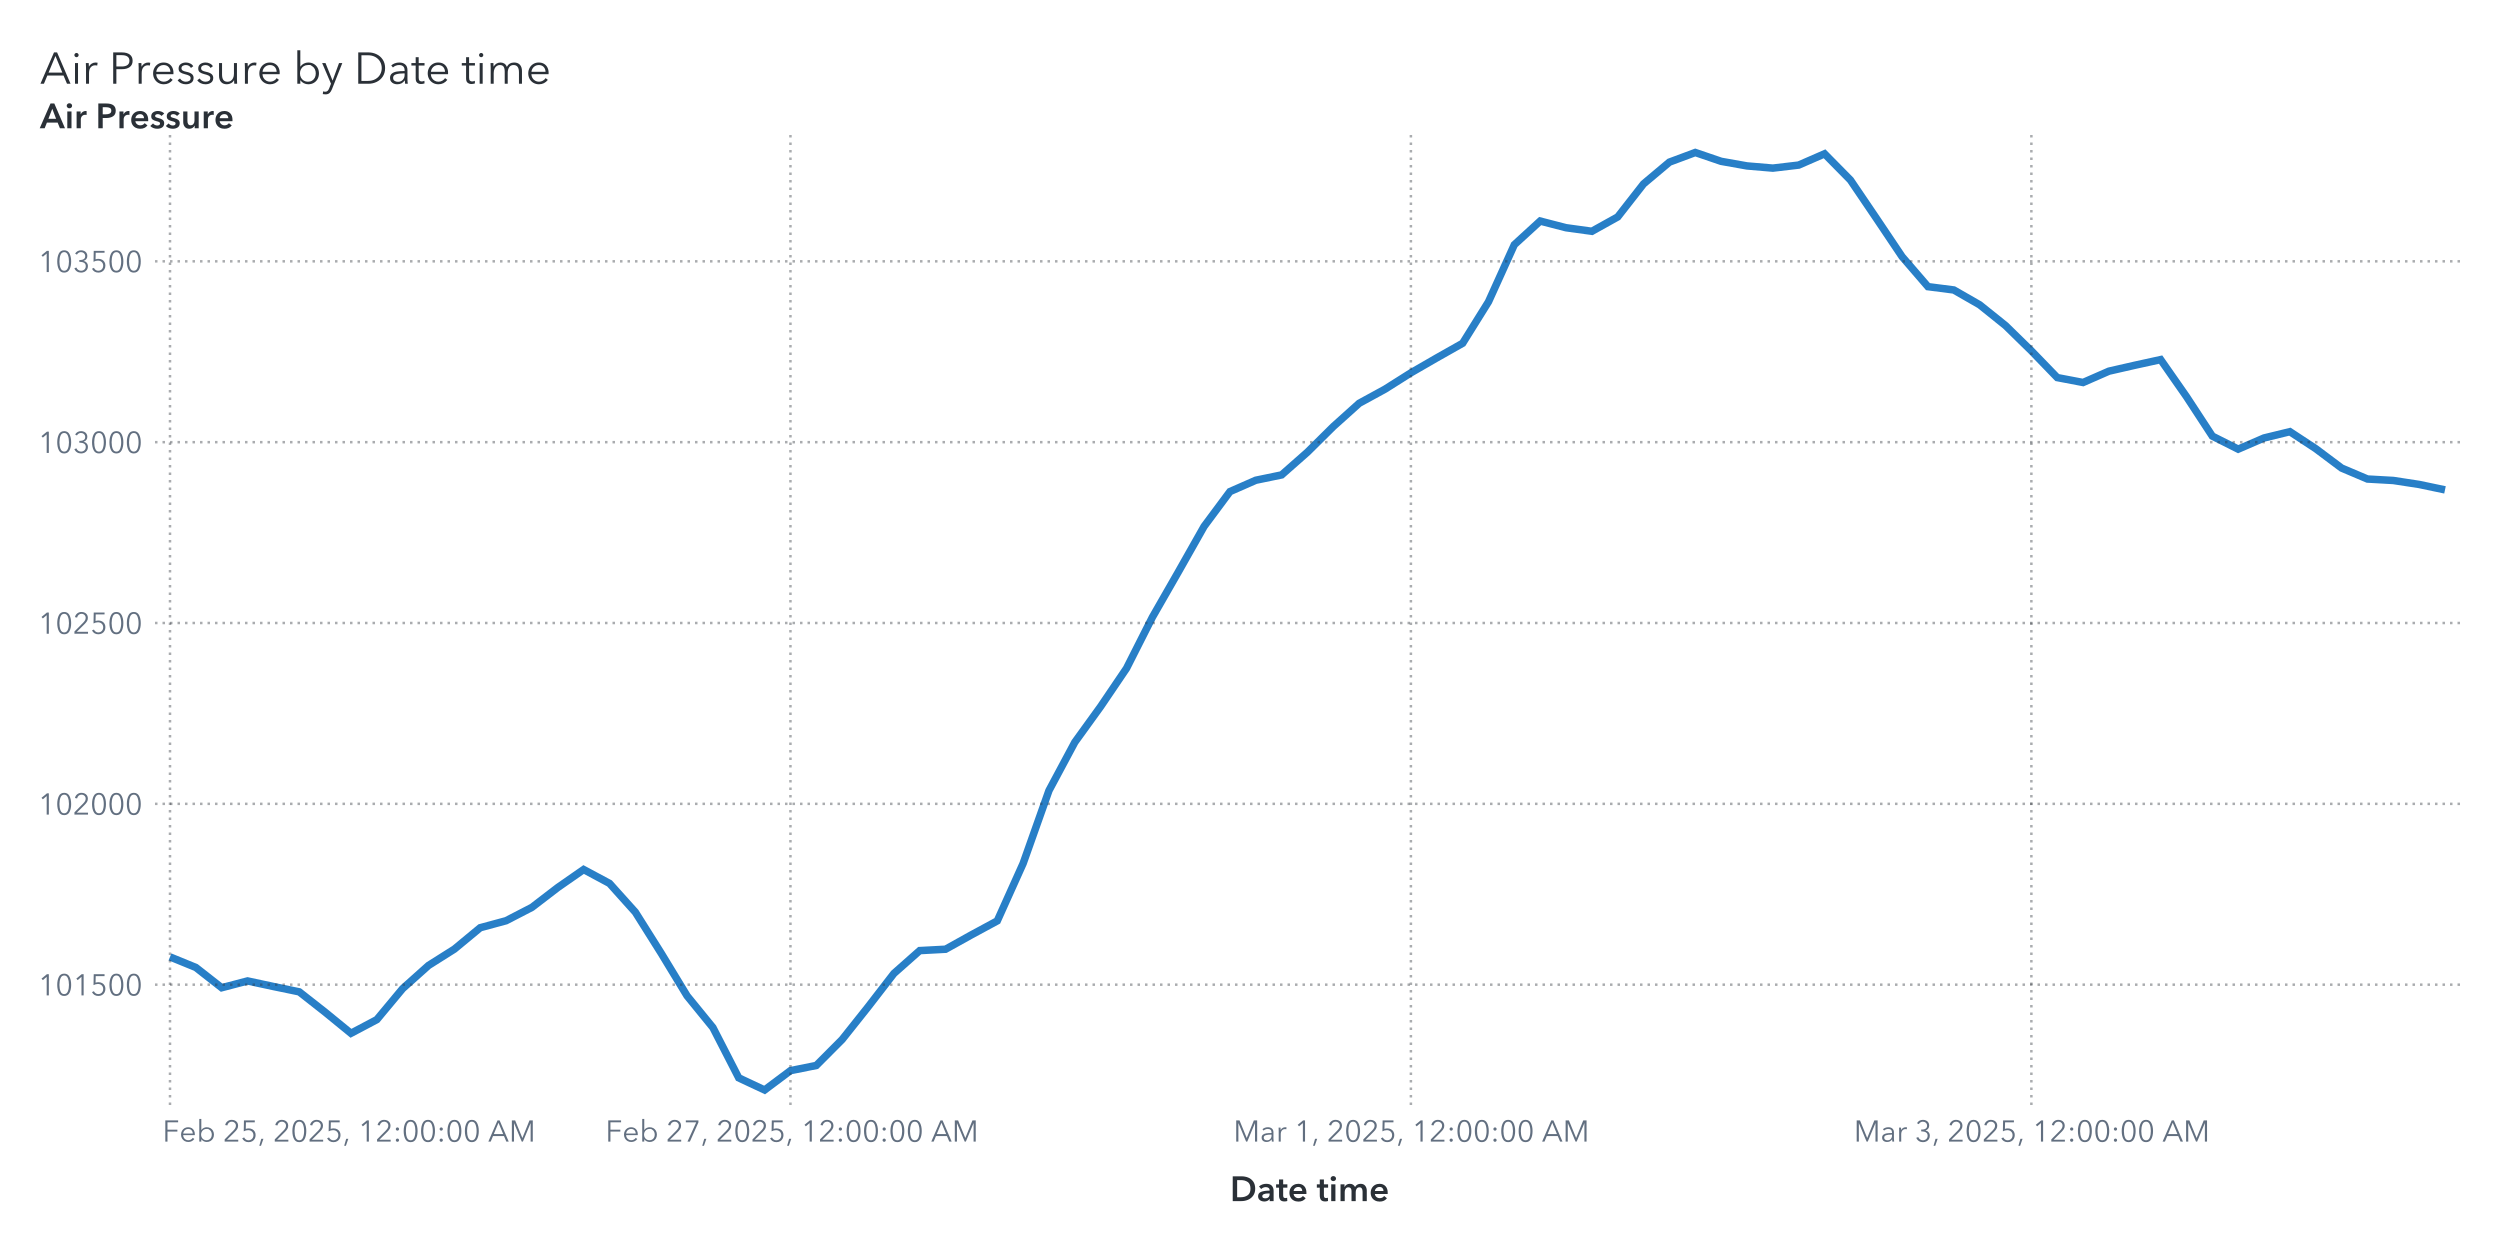
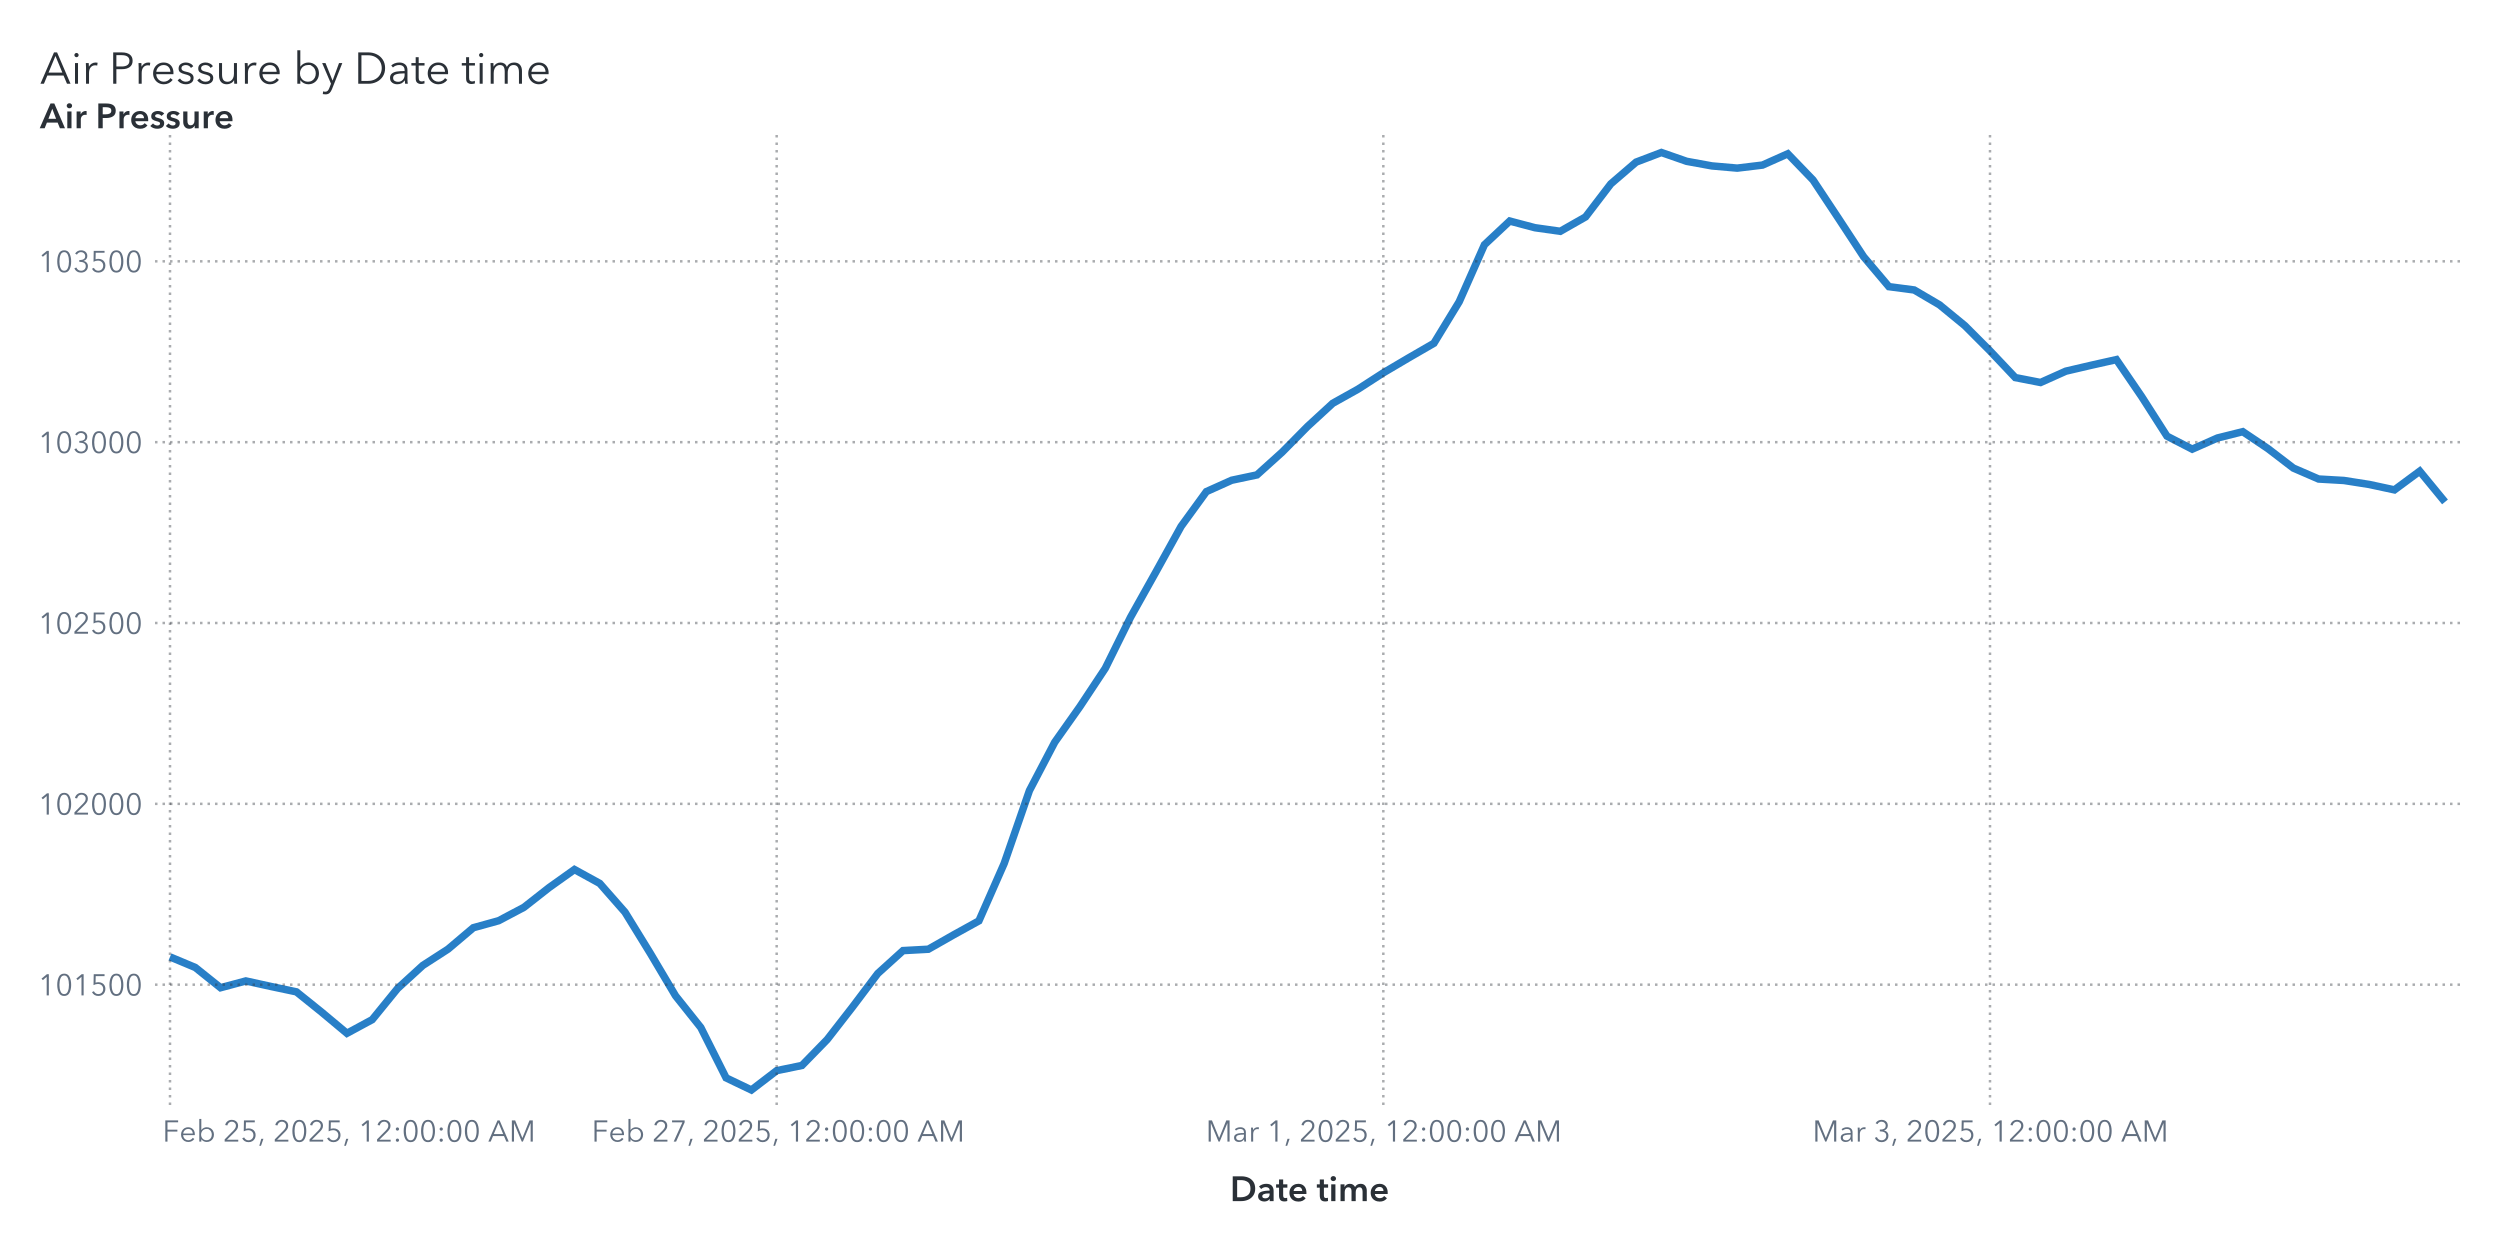
<svg xmlns="http://www.w3.org/2000/svg" xmlns:xlink="http://www.w3.org/1999/xlink" version="1.1" width="1000" height="500" viewBox="0 0 1000 500">
  <rect x="0" y="0" width="1000" height="500" fill="#ffffff">
</rect>
  <g>
    <rect x="0" y="0" rx="5" ry="5" width="1000.0" height="500.0" fill="#ffffff" opacity="0">
</rect>
    <rect x="0" y="0" rx="5" ry="5" width="1000.0" height="500.0" fill="#ffffff" opacity="0">
</rect>
    <rect x="0" y="0" rx="5" ry="5" width="1000.0" height="500.0" fill="#ffffff" opacity="0">
</rect>
    <rect x="0" y="0" rx="5" ry="5" width="1000.0" height="500.0" fill="#ffffff" opacity="0">
</rect>
    <g transform=" translate(16.0 -462.0)">
      <g transform="">
        <g fill="#2a3037" stroke="#2a3037" transform="translate(0 495.5) scale(0.0177 -0.0177)">
          <defs>
            <path id="g65/TT0" d="M89.0 0 L10.0 0 L316.0 708.0 L386.0 708.0 L690.0 0 L610.0 0 L532.0 186.0 L166.0 186.0 L89.0 0Z M193.0 252.0 L505.0 252.0 L349.0 628.0 L193.0 252.0Z">
</path>
          </defs>
          <use x="0" y="0" xlink:href="#g65/TT0" />
          <defs>
            <path id="g105/TT0" d="M125.0 600.0Q 106.0,600.0  91.5,614.0 T 77.0,648.0 Q 77.0,668.0  91.5,682.0 T 125.0,696.0 Q 144.0,696.0  158.5,682.0 T 173.0,648.0 Q 173.0,628.0  158.5,614.0 T 125.0,600.0 Z M159.0 0 L91.0 0 L91.0 468.0 L159.0 468.0 L159.0 0Z">
</path>
          </defs>
          <use x="700.0" y="0" xlink:href="#g105/TT0" />
          <defs>
            <path id="g114/TT0" d="M86.0 468.0 L151.0 468.0Q 155.0,418.0  155.0,388.0  L157.0 388.0Q 177.0,429.0  217.5,454.5 T 307.0,480.0 Q 334.0,480.0  352.0,475.0  L343.0 411.0Q 337.0,413.0  322.5,415.0 T 295.0,417.0 Q 236.0,417.0  197.0,372.5 T 158.0,240.0  L158.0 0 L90.0 0 L90.0 365.0Q 90.0,425.0  86.0,468.0 Z">
</path>
          </defs>
          <use x="950.0" y="0" xlink:href="#g114/TT0" />
          <defs>
            <path id="g80/TT0" d="M294.0 708.0Q 405.0,708.0  469.0,660.0 T 533.0,519.0 Q 533.0,426.0  468.0,377.5 T 292.0,329.0  L166.0 329.0 L166.0 0 L94.0 0 L94.0 708.0 L294.0 708.0Z M288.0 390.0Q 372.0,390.0  416.5,423.0 T 461.0,519.0 Q 461.0,583.0  416.5,614.5 T 288.0,646.0  L166.0 646.0 L166.0 390.0 L288.0 390.0Z">
</path>
          </defs>
          <use x="1560.0" y="0" xlink:href="#g80/TT0" />
          <use x="2140.0" y="0" xlink:href="#g114/TT0" />
          <defs>
            <path id="g101/TT0" d="M515.0 216.0 L127.0 216.0Q 128.0,169.0  150.5,130.5 T 212.0,69.0 T 298.0,46.0 Q 347.0,46.0  387.0,69.5 T 448.0,127.0  L499.0 87.0Q 421.0,-12.0  298.0,-12.0 Q 229.0,-12.0  174.0,20.0 T 87.5,108.0 T 56.0,234.0 Q 56.0,303.0  87.0,359.5 T 172.0,448.0 T 292.0,480.0 Q 363.0,480.0  413.5,449.5 T 490.0,366.0 T 516.0,248.0 Q 516.0,228.0  515.0,216.0 Z M292.0 423.0Q 248.0,423.0  211.5,402.0 T 153.0,345.5 T 128.0,270.0  L447.0 270.0Q 444.0,338.0  403.5,380.5 T 292.0,423.0 Z">
</path>
          </defs>
          <use x="2500.0" y="0" xlink:href="#g101/TT0" />
          <defs>
            <path id="g115/TT0" d="M224.0 423.0Q 183.0,423.0  154.0,404.5 T 125.0,350.0 Q 125.0,318.0  151.0,300.0 T 237.0,270.0 Q 320.0,253.0  359.5,220.0 T 399.0,133.0 Q 399.0,59.0  347.5,23.5 T 223.0,-12.0 Q 167.0,-12.0  118.0,11.0 T 38.0,79.0  L92.0 119.0Q 111.0,87.0  146.5,66.5 T 222.0,46.0 Q 270.0,46.0  301.0,65.5 T 332.0,128.0 Q 332.0,163.0  299.5,182.0 T 194.0,218.0 Q 136.0,232.0  98.0,258.5 T 60.0,344.0 Q 60.0,411.0  108.5,445.5 T 227.0,480.0 Q 277.0,480.0  323.0,457.5 T 391.0,396.0  L339.0 357.0Q 324.0,387.0  293.0,405.0 T 224.0,423.0 Z">
</path>
          </defs>
          <use x="3072.0" y="0" xlink:href="#g115/TT0" />
          <use x="3516.0" y="0" xlink:href="#g115/TT0" />
          <defs>
            <path id="g117/TT0" d="M426.0 80.0 L424.0 80.0Q 405.0,40.0  359.5,14.0 T 264.0,-12.0 Q 177.0,-12.0  131.5,40.0 T 86.0,181.0  L86.0 468.0 L154.0 468.0 L154.0 209.0Q 154.0,130.0  182.5,87.5 T 281.0,45.0 Q 319.0,45.0  351.0,65.5 T 403.0,127.0 T 423.0,228.0  L423.0 468.0 L491.0 468.0 L491.0 103.0Q 491.0,43.0  495.0,0  L430.0 0Q 426.0,50.0  426.0,80.0 Z">
</path>
          </defs>
          <use x="3960.0" y="0" xlink:href="#g117/TT0" />
          <use x="4541.0" y="0" xlink:href="#g114/TT0" />
          <use x="4901.0" y="0" xlink:href="#g101/TT0" />
          <defs>
            <path id="g98/TT0" d="M160.0 0 L92.0 0 L92.0 756.0 L160.0 756.0 L160.0 387.0 L162.0 387.0Q 191.0,431.0  239.0,455.5 T 339.0,480.0 Q 410.0,480.0  465.5,447.5 T 551.0,359.0 T 581.0,234.0 Q 581.0,165.0  551.0,109.0 T 465.5,20.5 T 339.0,-12.0 Q 287.0,-12.0  239.0,12.0 T 162.0,79.0  L160.0 79.0 L160.0 0Z M332.0 423.0Q 280.0,423.0  239.0,398.0 T 175.0,330.0 T 152.0,234.0 Q 152.0,181.0  175.0,138.0 T 239.0,70.5 T 332.0,46.0 Q 387.0,46.0  427.0,71.0 T 488.0,138.5 T 509.0,234.0 Q 509.0,287.0  488.0,330.0 T 427.0,398.0 T 387.0,423.0 Z">
</path>
          </defs>
          <use x="5723.0" y="0" xlink:href="#g98/TT0" />
          <defs>
            <path id="g121/TT0" d="M253.0 73.0 L398.0 468.0 L472.0 468.0 L239.0 -121.0Q 216.0,-180.0  182.5,-210.0 T 92.0,-240.0 Q 61.0,-240.0  31.0,-234.0  L38.0 -172.0Q 62.0,-180.0  88.0,-180.0 Q 121.0,-180.0  141.5,-159.5 T 178.0,-97.0  L216.0 1.0 L16.0 468.0 L92.0 468.0 L251.0 73.0 L253.0 73.0Z">
</path>
          </defs>
          <use x="6360.0" y="0" xlink:href="#g121/TT0" />
          <defs>
            <path id="g68/TT0" d="M329.0 708.0Q 421.0,708.0  507.0,667.5 T 647.0,546.5 T 701.0,354.0 Q 701.0,242.0  647.0,161.5 T 507.0,40.5 T 329.0,0  L94.0 0 L94.0 708.0 L329.0 708.0Z M309.0 64.0Q 411.0,64.0  482.5,105.0 T 589.5,212.0 T 625.0,354.0 Q 625.0,430.0  589.5,496.0 T 482.5,603.0 T 309.0,644.0  L166.0 644.0 L166.0 64.0 L309.0 64.0Z">
</path>
          </defs>
          <use x="7098.0" y="0" xlink:href="#g68/TT0" />
          <defs>
            <path id="g97/TT0" d="M260.0 423.0Q 220.0,423.0  183.0,408.0 T 121.0,368.0  L83.0 413.0Q 113.0,443.0  161.0,461.5 T 267.0,480.0 Q 347.0,480.0  398.0,436.0 T 449.0,310.0  L449.0 105.0Q 449.0,42.0  457.0,0  L396.0 0Q 389.0,40.0  389.0,76.0  L387.0 76.0Q 355.0,30.0  314.5,9.0 T 217.0,-12.0 Q 178.0,-12.0  141.0,2.5 T 79.5,49.0 T 55.0,130.0 Q 55.0,198.0  99.0,232.0 T 212.5,276.5 T 385.0,287.0  L385.0 302.0Q 385.0,362.0  353.0,392.5 T 260.0,423.0 Z M125.0 133.0Q 125.0,87.0  157.0,65.5 T 235.0,44.0 Q 304.0,44.0  344.5,89.0 T 385.0,199.0  L385.0 234.0 L365.0 234.0Q 259.0,234.0  192.0,213.5 T 125.0,133.0 Z">
</path>
          </defs>
          <use x="7855.0" y="0" xlink:href="#g97/TT0" />
          <defs>
            <path id="g116/TT0" d="M169.0 411.0 L169.0 138.0Q 169.0,89.0  187.0,70.5 T 239.0,52.0 Q 268.0,52.0  298.0,67.0  L301.0 8.0Q 264.0,-6.0  221.0,-6.0 Q 173.0,-6.0  137.0,22.0 T 101.0,119.0  L101.0 411.0 L4.0 411.0 L4.0 468.0 L101.0 468.0 L101.0 600.0 L169.0 600.0 L169.0 468.0 L301.0 468.0 L301.0 411.0 L169.0 411.0Z">
</path>
          </defs>
          <use x="8389.0" y="0" xlink:href="#g116/TT0" />
          <use x="8706.0" y="0" xlink:href="#g101/TT0" />
          <use x="9528.0" y="0" xlink:href="#g116/TT0" />
          <use x="9845.0" y="0" xlink:href="#g105/TT0" />
          <defs>
            <path id="g109/TT0" d="M311.0 480.0Q 356.0,480.0  395.0,458.0 T 455.0,381.0 Q 479.0,429.0  521.0,454.5 T 619.0,480.0 Q 706.0,480.0  751.5,428.0 T 797.0,287.0  L797.0 0 L729.0 0 L729.0 259.0Q 729.0,423.0  608.0,423.0 Q 540.0,423.0  507.5,372.5 T 475.0,249.0  L475.0 0 L407.0 0 L407.0 273.0Q 407.0,347.0  382.5,385.0 T 294.0,423.0 Q 260.0,423.0  228.5,402.5 T 177.5,340.5 T 158.0,240.0  L158.0 0 L90.0 0 L90.0 365.0Q 90.0,425.0  86.0,468.0  L151.0 468.0Q 155.0,418.0  155.0,388.0  L157.0 388.0Q 178.0,429.0  219.5,454.5 T 311.0,480.0 Z">
</path>
          </defs>
          <use x="10095.0" y="0" xlink:href="#g109/TT0" />
          <use x="10978.0" y="0" xlink:href="#g101/TT0" />
        </g>
        <text x="0" y="495.5" font-size="13.3pt" font-family="Avenir Next for SAS" fill="#2a3037" opacity="0">
Air Pressure by Date time</text>
      </g>
    </g>
    <g transform=" translate(16.0 -16.0)">
      <defs>
        <clipPath id="ClipPath0">
          <rect x="46" y="68" width="925" height="390">
</rect>
        </clipPath>
      </defs>
      <g clip-path="url(#ClipPath0)">
        <defs>
          <clipPath id="ClipPath1">
            <rect x="46" y="70" width="923" height="388">
</rect>
          </clipPath>
        </defs>
        <g clip-path="url(#ClipPath1)">
-           <polyline id="Polyline_6" points="52.0,398.76  62.34,402.99  72.68,411.09  83.02,408.38  93.36,410.6  103.7,412.74  114.05,420.87  124.39,429.32  134.73,423.85  145.07,411.43  155.41,402.18  165.75,395.65  176.09,387.09  186.43,384.29  196.77,378.94  207.11,371.01  217.45,363.81  227.8,369.36  238.14,380.87  248.48,397.3  258.82,414.33  269.16,427.02  279.5,447.15  289.84,452.0  300.18,444.26  310.52,442.18  320.86,431.8  331.2,418.8  341.55,405.4  351.89,396.24  362.23,395.69  372.57,389.94  382.91,384.35  393.25,361.38  403.59,332.21  413.93,312.89  424.27,298.59  434.61,283.33  444.95,262.89  455.3,244.83  465.64,226.55  475.98,212.64  486.32,208.1  496.66,205.96  507.0,196.84  517.34,186.6  527.68,177.31  538.02,171.66  548.36,165.13  558.7,159.16  569.05,153.31  579.39,136.72  589.73,113.89  600.07,104.42  610.41,107.09  620.75,108.52  631.09,102.77  641.43,89.54  651.77,80.85  662.11,77.0  672.45,80.53  682.8,82.37  693.14,83.25  703.48,82.03  713.82,77.52  724.16,88.01  734.5,103.26  744.84,118.67  755.18,130.66  765.52,131.99  775.86,137.92  786.2,146.22  796.55,156.34  806.89,167.03  817.23,169.0  827.57,164.47  837.91,162.11  848.25,159.84  858.59,174.65  868.93,190.45  879.27,195.66  889.61,191.19  899.95,188.67  910.3,195.47  920.64,203.22  930.98,207.61  941.32,208.19  951.66,209.78  962.0,211.95 " fill="none" stroke="#287fc7" stroke-width="3.0">
+           <polyline id="Polyline_6" points="52.0,398.76  62.11,402.99  72.22,411.09  82.33,408.38  92.44,410.6  102.56,412.74  112.67,420.87  122.78,429.32  132.89,423.85  143.0,411.43  153.11,402.18  163.22,395.65  173.33,387.09  183.44,384.29  193.56,378.94  203.67,371.01  213.78,363.81  223.89,369.36  234.0,380.87  244.11,397.3  254.22,414.33  264.33,427.02  274.44,447.15  284.56,452.0  294.67,444.26  304.78,442.18  314.89,431.8  325.0,418.8  335.11,405.4  345.22,396.24  355.33,395.69  365.44,389.94  375.56,384.35  385.67,361.38  395.78,332.21  405.89,312.89  416.0,298.59  426.11,283.33  436.22,262.89  446.33,244.83  456.44,226.55  466.56,212.64  476.67,208.1  486.78,205.96  496.89,196.84  507.0,186.6  517.11,177.31  527.22,171.66  537.33,165.13  547.44,159.16  557.56,153.31  567.67,136.72  577.78,113.89  587.89,104.42  598.0,107.09  608.11,108.52  618.22,102.77  628.33,89.54  638.44,80.85  648.56,77.0  658.67,80.53  668.78,82.37  678.89,83.25  689.0,82.03  699.11,77.52  709.22,88.01  719.33,103.26  729.44,118.67  739.56,130.66  749.67,131.99  759.78,137.92  769.89,146.22  780.0,156.34  790.11,167.03  800.22,169.0  810.33,164.47  820.44,162.11  830.56,159.84  840.67,174.65  850.78,190.45  860.89,195.66  871.0,191.19  881.11,188.67  891.22,195.47  901.33,203.22  911.44,207.61  921.56,208.19  931.67,209.78  941.78,211.95  951.89,204.47  962.0,216.77 " fill="none" stroke="#287fc7" stroke-width="3.0">
</polyline>
        </g>
        <path d="M46.0 409.87L969.0 409.87" stroke="#2a3037" stroke-dasharray="1,2" fill="none" opacity="0.4">
</path>
        <path d="M46.0 337.54L969.0 337.54" stroke="#2a3037" stroke-dasharray="1,2" fill="none" opacity="0.4">
</path>
        <path d="M46.0 265.2L969.0 265.2" stroke="#2a3037" stroke-dasharray="1,2" fill="none" opacity="0.4">
</path>
        <path d="M46.0 192.87L969.0 192.87" stroke="#2a3037" stroke-dasharray="1,2" fill="none" opacity="0.4">
</path>
        <path d="M46.0 120.53L969.0 120.53" stroke="#2a3037" stroke-dasharray="1,2" fill="none" opacity="0.4">
</path>
        <path d="M52.0 458.0L52.0 70.0" stroke="#2a3037" stroke-dasharray="1,2" fill="none" opacity="0.4">
</path>
-         <path d="M300.18 458.0L300.18 70.0" stroke="#2a3037" stroke-dasharray="1,2" fill="none" opacity="0.4">
- </path>
-         <path d="M548.36 458.0L548.36 70.0" stroke="#2a3037" stroke-dasharray="1,2" fill="none" opacity="0.4">
- </path>
-         <path d="M796.55 458.0L796.55 70.0" stroke="#2a3037" stroke-dasharray="1,2" fill="none" opacity="0.4">
+         <path d="M294.67 458.0L294.67 70.0" stroke="#2a3037" stroke-dasharray="1,2" fill="none" opacity="0.4">
+ </path>
+         <path d="M537.33 458.0L537.33 70.0" stroke="#2a3037" stroke-dasharray="1,2" fill="none" opacity="0.4">
+ </path>
+         <path d="M780.0 458.0L780.0 70.0" stroke="#2a3037" stroke-dasharray="1,2" fill="none" opacity="0.4">
</path>
      </g>
      <defs>
        <clipPath id="ClipPath2">
          <rect x="0" y="71" width="46" height="387">
</rect>
        </clipPath>
      </defs>
      <g clip-path="url(#ClipPath2)">
        <g fill="#626f80" stroke="#626f80" transform="translate(-0.76 414.17) scale(0.012 -0.012)">
          <defs>
            <path id="g49/TT0" d="M358.0 0 L286.0 0 L286.0 619.0 L158.0 510.0 L114.0 560.0 L294.0 708.0 L358.0 708.0 L358.0 0Z">
</path>
          </defs>
          <use x="0" y="0" xlink:href="#g49/TT0" />
          <defs>
            <path id="g48/TT0" d="M522.0 353.0Q 522.0,195.0  467.0,88.5 T 290.0,-18.0 Q 167.0,-18.0  112.5,88.5 T 58.0,353.0 Q 58.0,512.0  112.5,619.0 T 290.0,726.0 Q 412.0,726.0  467.0,618.5 T 522.0,353.0 Z M131.0 353.0Q 131.0,226.0  167.5,135.0 T 290.0,44.0 Q 375.0,44.0  412.0,135.5 T 449.0,353.0 Q 449.0,480.0  412.0,572.5 T 290.0,665.0 Q 204.0,665.0  167.5,573.0 T 131.0,353.0 Z">
</path>
          </defs>
          <use x="580.0" y="0" xlink:href="#g48/TT0" />
          <use x="1160.0" y="0" xlink:href="#g49/TT0" />
          <defs>
            <path id="g53/TT0" d="M180.0 644.0 L175.0 425.0Q 219.0,441.0  273.0,441.0 Q 339.0,441.0  391.5,413.0 T 473.5,334.5 T 503.0,219.0 Q 503.0,151.0  473.5,97.0 T 390.5,12.5 T 268.0,-18.0 Q 194.0,-18.0  140.0,16.0 T 56.0,111.0  L121.0 140.0Q 140.0,96.0  179.0,70.0 T 264.0,44.0 Q 311.0,44.0  349.0,66.0 T 408.5,126.5 T 430.0,212.0 Q 430.0,289.0  380.5,335.5 T 254.0,382.0 Q 180.0,382.0  107.0,343.0  L114.0 708.0 L475.0 708.0 L475.0 644.0 L180.0 644.0Z">
</path>
          </defs>
          <use x="1740.0" y="0" xlink:href="#g53/TT0" />
          <use x="2320.0" y="0" xlink:href="#g48/TT0" />
          <use x="2900.0" y="0" xlink:href="#g48/TT0" />
        </g>
-         <text id="Text_97" x="41.0" y="414.17" font-size="9.0pt" font-family="Avenir Next for SAS" fill="#626f80" text-anchor="end" opacity="0">
+         <text id="Text_99" x="41.0" y="414.17" font-size="9.0pt" font-family="Avenir Next for SAS" fill="#626f80" text-anchor="end" opacity="0">
101500</text>
        <g fill="#626f80" stroke="#626f80" transform="translate(-0.76 341.84) scale(0.012 -0.012)">
          <use x="0" y="0" xlink:href="#g49/TT0" />
          <use x="580.0" y="0" xlink:href="#g48/TT0" />
          <defs>
            <path id="g50/TT0" d="M51.0 0 L51.0 75.0 L341.0 368.0Q 380.0,408.0  403.0,447.0 T 426.0,530.0 Q 426.0,590.0  385.5,627.5 T 286.0,665.0 Q 230.0,665.0  191.0,630.0 T 140.0,539.0  L69.0 553.0Q 84.0,629.0  144.0,677.5 T 286.0,726.0 Q 344.0,726.0  392.5,703.5 T 470.0,637.0 T 499.0,531.0 Q 499.0,469.0  470.0,421.5 T 384.0,317.0  L129.0 64.0 L504.0 64.0 L504.0 0 L51.0 0Z">
</path>
          </defs>
          <use x="1160.0" y="0" xlink:href="#g50/TT0" />
          <use x="1740.0" y="0" xlink:href="#g48/TT0" />
          <use x="2320.0" y="0" xlink:href="#g48/TT0" />
          <use x="2900.0" y="0" xlink:href="#g48/TT0" />
        </g>
-         <text id="Text_98" x="41.0" y="341.84" font-size="9.0pt" font-family="Avenir Next for SAS" fill="#626f80" text-anchor="end" opacity="0">
+         <text id="Text_100" x="41.0" y="341.84" font-size="9.0pt" font-family="Avenir Next for SAS" fill="#626f80" text-anchor="end" opacity="0">
102000</text>
        <g fill="#626f80" stroke="#626f80" transform="translate(-0.76 269.5) scale(0.012 -0.012)">
          <use x="0" y="0" xlink:href="#g49/TT0" />
          <use x="580.0" y="0" xlink:href="#g48/TT0" />
          <use x="1160.0" y="0" xlink:href="#g50/TT0" />
          <use x="1740.0" y="0" xlink:href="#g53/TT0" />
          <use x="2320.0" y="0" xlink:href="#g48/TT0" />
          <use x="2900.0" y="0" xlink:href="#g48/TT0" />
        </g>
-         <text id="Text_99" x="41.0" y="269.5" font-size="9.0pt" font-family="Avenir Next for SAS" fill="#626f80" text-anchor="end" opacity="0">
+         <text id="Text_101" x="41.0" y="269.5" font-size="9.0pt" font-family="Avenir Next for SAS" fill="#626f80" text-anchor="end" opacity="0">
102500</text>
        <g fill="#626f80" stroke="#626f80" transform="translate(-0.76 197.17) scale(0.012 -0.012)">
          <use x="0" y="0" xlink:href="#g49/TT0" />
          <use x="580.0" y="0" xlink:href="#g48/TT0" />
          <defs>
            <path id="g51/TT0" d="M245.0 402.0Q 319.0,402.0  364.5,433.5 T 410.0,532.0 Q 410.0,590.0  369.0,627.5 T 270.0,665.0 Q 226.0,665.0  191.0,643.5 T 135.0,582.0  L74.0 614.0Q 106.0,670.0  157.0,698.0 T 274.0,726.0 Q 331.0,726.0  378.0,703.5 T 453.0,638.0 T 481.0,536.0 Q 481.0,475.0  446.5,432.0 T 358.0,374.0  L358.0 372.0Q 421.0,359.0  461.0,312.0 T 501.0,196.0 Q 501.0,131.0  470.0,82.5 T 387.0,8.0 T 273.0,-18.0 Q 196.0,-18.0  137.5,19.5 T 49.0,127.0  L117.0 152.0Q 135.0,102.0  177.0,73.0 T 273.0,44.0 Q 314.0,44.0  350.0,62.5 T 407.5,115.5 T 429.0,196.0 Q 429.0,271.0  376.0,305.5 T 245.0,340.0  L214.0 340.0 L214.0 402.0 L245.0 402.0Z">
</path>
          </defs>
          <use x="1160.0" y="0" xlink:href="#g51/TT0" />
          <use x="1740.0" y="0" xlink:href="#g48/TT0" />
          <use x="2320.0" y="0" xlink:href="#g48/TT0" />
          <use x="2900.0" y="0" xlink:href="#g48/TT0" />
        </g>
-         <text id="Text_100" x="41.0" y="197.17" font-size="9.0pt" font-family="Avenir Next for SAS" fill="#626f80" text-anchor="end" opacity="0">
+         <text id="Text_102" x="41.0" y="197.17" font-size="9.0pt" font-family="Avenir Next for SAS" fill="#626f80" text-anchor="end" opacity="0">
103000</text>
        <g fill="#626f80" stroke="#626f80" transform="translate(-0.76 124.83) scale(0.012 -0.012)">
          <use x="0" y="0" xlink:href="#g49/TT0" />
          <use x="580.0" y="0" xlink:href="#g48/TT0" />
          <use x="1160.0" y="0" xlink:href="#g51/TT0" />
          <use x="1740.0" y="0" xlink:href="#g53/TT0" />
          <use x="2320.0" y="0" xlink:href="#g48/TT0" />
          <use x="2900.0" y="0" xlink:href="#g48/TT0" />
        </g>
-         <text id="Text_101" x="41.0" y="124.83" font-size="9.0pt" font-family="Avenir Next for SAS" fill="#626f80" text-anchor="end" opacity="0">
+         <text id="Text_103" x="41.0" y="124.83" font-size="9.0pt" font-family="Avenir Next for SAS" fill="#626f80" text-anchor="end" opacity="0">
103500</text>
      </g>
      <g fill="#2a3037" stroke="#2a3037" transform="translate(0 67.31) scale(0.014 -0.014)">
        <defs>
          <path id="g65/TT1" d="M300.0 708.0 L409.0 708.0 L714.0 0 L570.0 0 L504.0 162.0 L197.0 162.0 L133.0 0 L-8.0 0 L300.0 708.0Z M460.0 270.0 L351.0 558.0 L240.0 270.0 L460.0 270.0Z">
</path>
        </defs>
        <use x="0" y="0" xlink:href="#g65/TT1" />
        <defs>
          <path id="g105/TT1" d="M133.0 715.0Q 166.0,715.0  188.5,694.5 T 211.0,643.0 Q 211.0,612.0  188.5,591.5 T 133.0,571.0 Q 101.0,571.0  79.0,592.5 T 57.0,643.0 Q 57.0,672.0  79.0,693.5 T 133.0,715.0 Z M74.0 480.0 L194.0 480.0 L194.0 0 L74.0 0 L74.0 480.0Z">
</path>
        </defs>
        <use x="706.0" y="0" xlink:href="#g105/TT1" />
        <defs>
          <path id="g114/TT1" d="M187.0 480.0 L187.0 400.0 L189.0 400.0Q 209.0,443.0  246.0,468.5 T 329.0,494.0 Q 346.0,494.0  358.0,491.0  L358.0 381.0Q 338.0,386.0  321.0,386.0 Q 272.0,386.0  243.0,363.0 T 203.0,310.5 T 192.0,257.0  L192.0 0 L72.0 0 L72.0 480.0 L187.0 480.0Z">
</path>
        </defs>
        <use x="974.0" y="0" xlink:href="#g114/TT1" />
        <defs>
          <path id="g80/TT1" d="M309.0 708.0Q 576.0,708.0  576.0,503.0 Q 576.0,393.0  500.0,343.0 T 301.0,293.0  L204.0 293.0 L204.0 0 L78.0 0 L78.0 708.0 L309.0 708.0Z M449.0 503.0Q 449.0,560.0  407.5,581.0 T 296.0,602.0  L204.0 602.0 L204.0 399.0 L292.0 399.0Q 363.0,399.0  406.0,422.0 T 449.0,503.0 Z">
</path>
        </defs>
        <use x="1588.0" y="0" xlink:href="#g80/TT1" />
        <use x="2198.0" y="0" xlink:href="#g114/TT1" />
        <defs>
          <path id="g101/TT1" d="M529.0 202.0 L164.0 202.0Q 168.0,152.0  208.0,118.0 T 301.0,84.0 Q 384.0,84.0  428.0,146.0  L508.0 82.0Q 437.0,-14.0  302.0,-14.0 Q 228.0,-14.0  169.5,16.5 T 77.5,104.0 T 44.0,237.0 Q 44.0,313.0  77.0,371.5 T 168.0,462.0 T 298.0,494.0 Q 402.0,494.0  466.0,427.0 T 530.0,234.0 Q 530.0,213.0  529.0,202.0 Z M297.0 404.0Q 244.0,404.0  206.0,371.0 T 164.0,288.0  L410.0 288.0Q 410.0,338.0  381.0,371.0 T 297.0,404.0 Z">
</path>
        </defs>
        <use x="2562.0" y="0" xlink:href="#g101/TT1" />
        <defs>
          <path id="g115/TT1" d="M230.0 404.0Q 198.0,404.0  175.5,391.0 T 153.0,352.0 Q 153.0,327.0  176.0,315.0 T 257.0,289.0 Q 325.0,273.0  368.5,241.0 T 412.0,146.0 Q 412.0,64.0  355.5,25.0 T 212.0,-14.0 Q 155.0,-14.0  102.0,7.0 T 15.0,65.0  L94.0 139.0Q 114.0,112.0  146.5,95.5 T 217.0,79.0 Q 248.0,79.0  271.0,93.0 T 294.0,136.0 Q 294.0,164.0  269.5,177.5 T 184.0,205.0 Q 119.0,221.0  80.5,250.5 T 42.0,341.0 Q 42.0,416.0  98.0,455.0 T 233.0,494.0 Q 287.0,494.0  336.0,475.0 T 413.0,421.0  L335.0 352.0Q 318.0,374.0  290.0,389.0 T 230.0,404.0 Z">
</path>
        </defs>
        <use x="3136.0" y="0" xlink:href="#g115/TT1" />
        <use x="3580.0" y="0" xlink:href="#g115/TT1" />
        <defs>
          <path id="g117/TT1" d="M396.0 0 L396.0 77.0 L394.0 77.0Q 377.0,39.0  336.5,12.5 T 245.0,-14.0 Q 157.0,-14.0  112.5,42.5 T 68.0,180.0  L68.0 480.0 L188.0 480.0 L188.0 214.0Q 188.0,86.0  278.0,86.0 Q 332.0,86.0  361.0,124.5 T 390.0,216.0  L390.0 480.0 L510.0 480.0 L510.0 0 L396.0 0Z">
</path>
        </defs>
        <use x="4024.0" y="0" xlink:href="#g117/TT1" />
        <use x="4606.0" y="0" xlink:href="#g114/TT1" />
        <use x="4970.0" y="0" xlink:href="#g101/TT1" />
      </g>
-       <text id="Text_102" x="0" y="67.31" font-size="10.5pt" font-family="Avenir Next for SAS" font-weight="bold" fill="#2a3037" text-anchor="start" opacity="0">
+       <text id="Text_104" x="0" y="67.31" font-size="10.5pt" font-family="Avenir Next for SAS" font-weight="bold" fill="#2a3037" text-anchor="start" opacity="0">
Air Pressure</text>
      <defs>
        <clipPath id="ClipPath3">
          <rect x="46" y="458" width="922" height="42">
</rect>
        </clipPath>
      </defs>
      <g clip-path="url(#ClipPath3)">
        <g fill="#626f80" stroke="#626f80" transform="translate(49.0 472.65) scale(0.012 -0.012)">
          <defs>
            <path id="g70/TT0" d="M166.0 0 L94.0 0 L94.0 708.0 L521.0 708.0 L521.0 644.0 L166.0 644.0 L166.0 398.0 L496.0 398.0 L496.0 335.0 L166.0 335.0 L166.0 0Z">
</path>
          </defs>
          <use x="0" y="0" xlink:href="#g70/TT0" />
          <use x="562.0" y="0" xlink:href="#g101/TT0" />
          <use x="1134.0" y="0" xlink:href="#g98/TT0" />
          <use x="2021.0" y="0" xlink:href="#g50/TT0" />
          <use x="2601.0" y="0" xlink:href="#g53/TT0" />
          <defs>
            <path id="g44/TT0" d="M102.0 -140.0 L45.0 -140.0 L112.0 95.0 L183.0 95.0 L102.0 -140.0Z">
</path>
          </defs>
          <use x="3181.0" y="0" xlink:href="#g44/TT0" />
          <use x="3691.0" y="0" xlink:href="#g50/TT0" />
          <use x="4271.0" y="0" xlink:href="#g48/TT0" />
          <use x="4851.0" y="0" xlink:href="#g50/TT0" />
          <use x="5431.0" y="0" xlink:href="#g53/TT0" />
          <use x="6011.0" y="0" xlink:href="#g44/TT0" />
          <use x="6521.0" y="0" xlink:href="#g49/TT0" />
          <use x="7101.0" y="0" xlink:href="#g50/TT0" />
          <defs>
            <path id="g58/TT0" d="M150.0 366.0Q 127.0,366.0  111.5,382.0 T 96.0,420.0 Q 96.0,442.0  111.5,458.0 T 150.0,474.0 Q 173.0,474.0  188.5,458.0 T 204.0,420.0 Q 204.0,398.0  188.5,382.0 T 150.0,366.0 Z M150.0 -6.0Q 127.0,-6.0  111.5,10.0 T 96.0,48.0 Q 96.0,70.0  111.5,86.0 T 150.0,102.0 Q 173.0,102.0  188.5,86.0 T 204.0,48.0 Q 204.0,26.0  188.5,10.0 T 150.0,-6.0 Z">
</path>
          </defs>
          <use x="7681.0" y="0" xlink:href="#g58/TT0" />
          <use x="7981.0" y="0" xlink:href="#g48/TT0" />
          <use x="8561.0" y="0" xlink:href="#g48/TT0" />
          <use x="9141.0" y="0" xlink:href="#g58/TT0" />
          <use x="9441.0" y="0" xlink:href="#g48/TT0" />
          <use x="10021.0" y="0" xlink:href="#g48/TT0" />
          <use x="10851.0" y="0" xlink:href="#g65/TT0" />
          <defs>
            <path id="g77/TT0" d="M444.0 122.0 L445.0 122.0 L682.0 708.0 L792.0 708.0 L792.0 0 L720.0 0 L720.0 615.0 L718.0 615.0 L462.0 0 L424.0 0 L168.0 615.0 L166.0 615.0 L166.0 0 L94.0 0 L94.0 708.0 L204.0 708.0 L444.0 122.0Z">
</path>
          </defs>
          <use x="11551.0" y="0" xlink:href="#g77/TT0" />
        </g>
-         <text id="Text_104" x="123.0" y="472.65" font-size="9.0pt" font-family="Avenir Next for SAS" fill="#626f80" text-anchor="middle" opacity="0">
+         <text id="Text_106" x="123.0" y="472.65" font-size="9.0pt" font-family="Avenir Next for SAS" fill="#626f80" text-anchor="middle" opacity="0">
Feb 25, 2025, 12:00:00 AM</text>
-         <g fill="#626f80" stroke="#626f80" transform="translate(226.18 472.65) scale(0.012 -0.012)">
+         <g fill="#626f80" stroke="#626f80" transform="translate(220.67 472.65) scale(0.012 -0.012)">
          <use x="0" y="0" xlink:href="#g70/TT0" />
          <use x="562.0" y="0" xlink:href="#g101/TT0" />
          <use x="1134.0" y="0" xlink:href="#g98/TT0" />
          <use x="2021.0" y="0" xlink:href="#g50/TT0" />
          <defs>
            <path id="g55/TT0" d="M498.0 642.0 L213.0 0 L132.0 0 L425.0 644.0 L78.0 644.0 L78.0 708.0 L498.0 708.0 L498.0 642.0Z">
</path>
          </defs>
          <use x="2601.0" y="0" xlink:href="#g55/TT0" />
          <use x="3181.0" y="0" xlink:href="#g44/TT0" />
          <use x="3691.0" y="0" xlink:href="#g50/TT0" />
          <use x="4271.0" y="0" xlink:href="#g48/TT0" />
          <use x="4851.0" y="0" xlink:href="#g50/TT0" />
          <use x="5431.0" y="0" xlink:href="#g53/TT0" />
          <use x="6011.0" y="0" xlink:href="#g44/TT0" />
          <use x="6521.0" y="0" xlink:href="#g49/TT0" />
          <use x="7101.0" y="0" xlink:href="#g50/TT0" />
          <use x="7681.0" y="0" xlink:href="#g58/TT0" />
          <use x="7981.0" y="0" xlink:href="#g48/TT0" />
          <use x="8561.0" y="0" xlink:href="#g48/TT0" />
          <use x="9141.0" y="0" xlink:href="#g58/TT0" />
          <use x="9441.0" y="0" xlink:href="#g48/TT0" />
          <use x="10021.0" y="0" xlink:href="#g48/TT0" />
          <use x="10851.0" y="0" xlink:href="#g65/TT0" />
          <use x="11551.0" y="0" xlink:href="#g77/TT0" />
        </g>
-         <text id="Text_105" x="300.18" y="472.65" font-size="9.0pt" font-family="Avenir Next for SAS" fill="#626f80" text-anchor="middle" opacity="0">
+         <text id="Text_107" x="294.67" y="472.65" font-size="9.0pt" font-family="Avenir Next for SAS" fill="#626f80" text-anchor="middle" opacity="0">
Feb 27, 2025, 12:00:00 AM</text>
-         <g fill="#626f80" stroke="#626f80" transform="translate(477.36 472.65) scale(0.012 -0.012)">
+         <g fill="#626f80" stroke="#626f80" transform="translate(466.33 472.65) scale(0.012 -0.012)">
          <use x="0" y="0" xlink:href="#g77/TT0" />
          <use x="886.0" y="0" xlink:href="#g97/TT0" />
          <use x="1420.0" y="0" xlink:href="#g114/TT0" />
          <use x="2030.0" y="0" xlink:href="#g49/TT0" />
          <use x="2610.0" y="0" xlink:href="#g44/TT0" />
          <use x="3120.0" y="0" xlink:href="#g50/TT0" />
          <use x="3700.0" y="0" xlink:href="#g48/TT0" />
          <use x="4280.0" y="0" xlink:href="#g50/TT0" />
          <use x="4860.0" y="0" xlink:href="#g53/TT0" />
          <use x="5440.0" y="0" xlink:href="#g44/TT0" />
          <use x="5950.0" y="0" xlink:href="#g49/TT0" />
          <use x="6530.0" y="0" xlink:href="#g50/TT0" />
          <use x="7110.0" y="0" xlink:href="#g58/TT0" />
          <use x="7410.0" y="0" xlink:href="#g48/TT0" />
          <use x="7990.0" y="0" xlink:href="#g48/TT0" />
          <use x="8570.0" y="0" xlink:href="#g58/TT0" />
          <use x="8870.0" y="0" xlink:href="#g48/TT0" />
          <use x="9450.0" y="0" xlink:href="#g48/TT0" />
          <use x="10280.0" y="0" xlink:href="#g65/TT0" />
          <use x="10980.0" y="0" xlink:href="#g77/TT0" />
        </g>
-         <text id="Text_106" x="548.36" y="472.65" font-size="9.0pt" font-family="Avenir Next for SAS" fill="#626f80" text-anchor="middle" opacity="0">
+         <text id="Text_108" x="537.33" y="472.65" font-size="9.0pt" font-family="Avenir Next for SAS" fill="#626f80" text-anchor="middle" opacity="0">
Mar 1, 2025, 12:00:00 AM</text>
-         <g fill="#626f80" stroke="#626f80" transform="translate(725.55 472.65) scale(0.012 -0.012)">
+         <g fill="#626f80" stroke="#626f80" transform="translate(709.0 472.65) scale(0.012 -0.012)">
          <use x="0" y="0" xlink:href="#g77/TT0" />
          <use x="886.0" y="0" xlink:href="#g97/TT0" />
          <use x="1420.0" y="0" xlink:href="#g114/TT0" />
          <use x="2030.0" y="0" xlink:href="#g51/TT0" />
          <use x="2610.0" y="0" xlink:href="#g44/TT0" />
          <use x="3120.0" y="0" xlink:href="#g50/TT0" />
          <use x="3700.0" y="0" xlink:href="#g48/TT0" />
          <use x="4280.0" y="0" xlink:href="#g50/TT0" />
          <use x="4860.0" y="0" xlink:href="#g53/TT0" />
          <use x="5440.0" y="0" xlink:href="#g44/TT0" />
          <use x="5950.0" y="0" xlink:href="#g49/TT0" />
          <use x="6530.0" y="0" xlink:href="#g50/TT0" />
          <use x="7110.0" y="0" xlink:href="#g58/TT0" />
          <use x="7410.0" y="0" xlink:href="#g48/TT0" />
          <use x="7990.0" y="0" xlink:href="#g48/TT0" />
          <use x="8570.0" y="0" xlink:href="#g58/TT0" />
          <use x="8870.0" y="0" xlink:href="#g48/TT0" />
          <use x="9450.0" y="0" xlink:href="#g48/TT0" />
          <use x="10280.0" y="0" xlink:href="#g65/TT0" />
          <use x="10980.0" y="0" xlink:href="#g77/TT0" />
        </g>
-         <text id="Text_107" x="796.55" y="472.65" font-size="9.0pt" font-family="Avenir Next for SAS" fill="#626f80" text-anchor="middle" opacity="0">
+         <text id="Text_109" x="780.0" y="472.65" font-size="9.0pt" font-family="Avenir Next for SAS" fill="#626f80" text-anchor="middle" opacity="0">
Mar 3, 2025, 12:00:00 AM</text>
      </g>
      <g fill="#2a3037" stroke="#2a3037" transform="translate(476.0 496.44) scale(0.014 -0.014)">
        <defs>
          <path id="g68/TT1" d="M329.0 708.0Q 430.0,708.0  518.5,673.0 T 663.5,558.5 T 720.0,354.0 Q 720.0,237.0  663.0,157.0 T 516.5,38.5 T 329.0,0  L78.0 0 L78.0 708.0 L329.0 708.0Z M585.0 354.0Q 585.0,492.0  506.0,546.0 T 309.0,600.0  L204.0 600.0 L204.0 110.0 L309.0 110.0Q 424.0,110.0  504.5,166.5 T 585.0,354.0 Z">
</path>
        </defs>
        <use x="0" y="0" xlink:href="#g68/TT1" />
        <defs>
          <path id="g97/TT1" d="M367.0 61.0Q 349.0,29.0  308.5,8.5 T 218.0,-12.0 Q 175.0,-12.0  134.0,3.0 T 65.5,51.5 T 38.0,137.0 Q 38.0,233.0  131.0,266.5 T 368.0,300.0  L368.0 312.0Q 368.0,354.0  337.0,377.0 T 258.0,400.0 Q 221.0,400.0  186.0,384.5 T 127.0,345.0  L65.0 418.0Q 105.0,455.0  158.5,474.5 T 268.0,494.0 Q 385.0,494.0  433.5,436.0 T 482.0,292.0  L482.0 0 L370.0 0 L370.0 61.0 L367.0 61.0Z M341.0 219.0Q 158.0,219.0  158.0,139.0 Q 158.0,107.0  182.5,93.0 T 242.0,79.0 Q 303.0,79.0  335.5,111.5 T 368.0,202.0  L368.0 219.0 L341.0 219.0Z">
</path>
        </defs>
        <use x="764.0" y="0" xlink:href="#g97/TT1" />
        <defs>
          <path id="g116/TT1" d="M3.0 480.0 L87.0 480.0 L87.0 619.0 L205.0 619.0 L205.0 480.0 L325.0 480.0 L325.0 384.0 L205.0 384.0 L205.0 161.0Q 205.0,125.0  218.0,106.0 T 268.0,87.0 Q 299.0,87.0  319.0,97.0  L323.0 3.0Q 289.0,-10.0  243.0,-10.0 Q 155.0,-10.0  121.0,35.5 T 87.0,160.0  L87.0 384.0 L3.0 384.0 L3.0 480.0Z">
</path>
        </defs>
        <use x="1314.0" y="0" xlink:href="#g116/TT1" />
        <use x="1654.0" y="0" xlink:href="#g101/TT1" />
        <use x="2478.0" y="0" xlink:href="#g116/TT1" />
        <use x="2818.0" y="0" xlink:href="#g105/TT1" />
        <defs>
          <path id="g109/TT1" d="M822.0 300.0 L822.0 0 L702.0 0 L702.0 266.0Q 702.0,394.0  612.0,394.0 Q 560.0,394.0  533.0,354.5 T 506.0,262.0  L506.0 0 L386.0 0 L386.0 290.0Q 386.0,337.0  363.5,365.5 T 297.0,394.0 Q 246.0,394.0  219.0,355.5 T 192.0,264.0  L192.0 0 L72.0 0 L72.0 480.0 L186.0 480.0 L186.0 403.0 L188.0 403.0Q 205.0,442.0  244.0,468.0 T 337.0,494.0 Q 390.0,494.0  428.0,470.0 T 487.0,403.0 Q 511.0,447.0  551.5,470.5 T 645.0,494.0 Q 733.0,494.0  777.5,437.5 T 822.0,300.0 Z">
</path>
        </defs>
        <use x="3086.0" y="0" xlink:href="#g109/TT1" />
        <use x="3976.0" y="0" xlink:href="#g101/TT1" />
      </g>
-       <text id="Text_108" x="507.0" y="496.44" font-size="10.5pt" font-family="Avenir Next for SAS" font-weight="bold" fill="#2a3037" text-anchor="middle" opacity="0">
+       <text id="Text_110" x="507.0" y="496.44" font-size="10.5pt" font-family="Avenir Next for SAS" font-weight="bold" fill="#2a3037" text-anchor="middle" opacity="0">
Date time</text>
    </g>
    <g transform=" translate(16.0 -16.0)">
</g>
    <g transform=" translate(16.0 -16.0)">
</g>
    <g transform=" translate(16.0 -16.0)">
</g>
  </g>
</svg>
